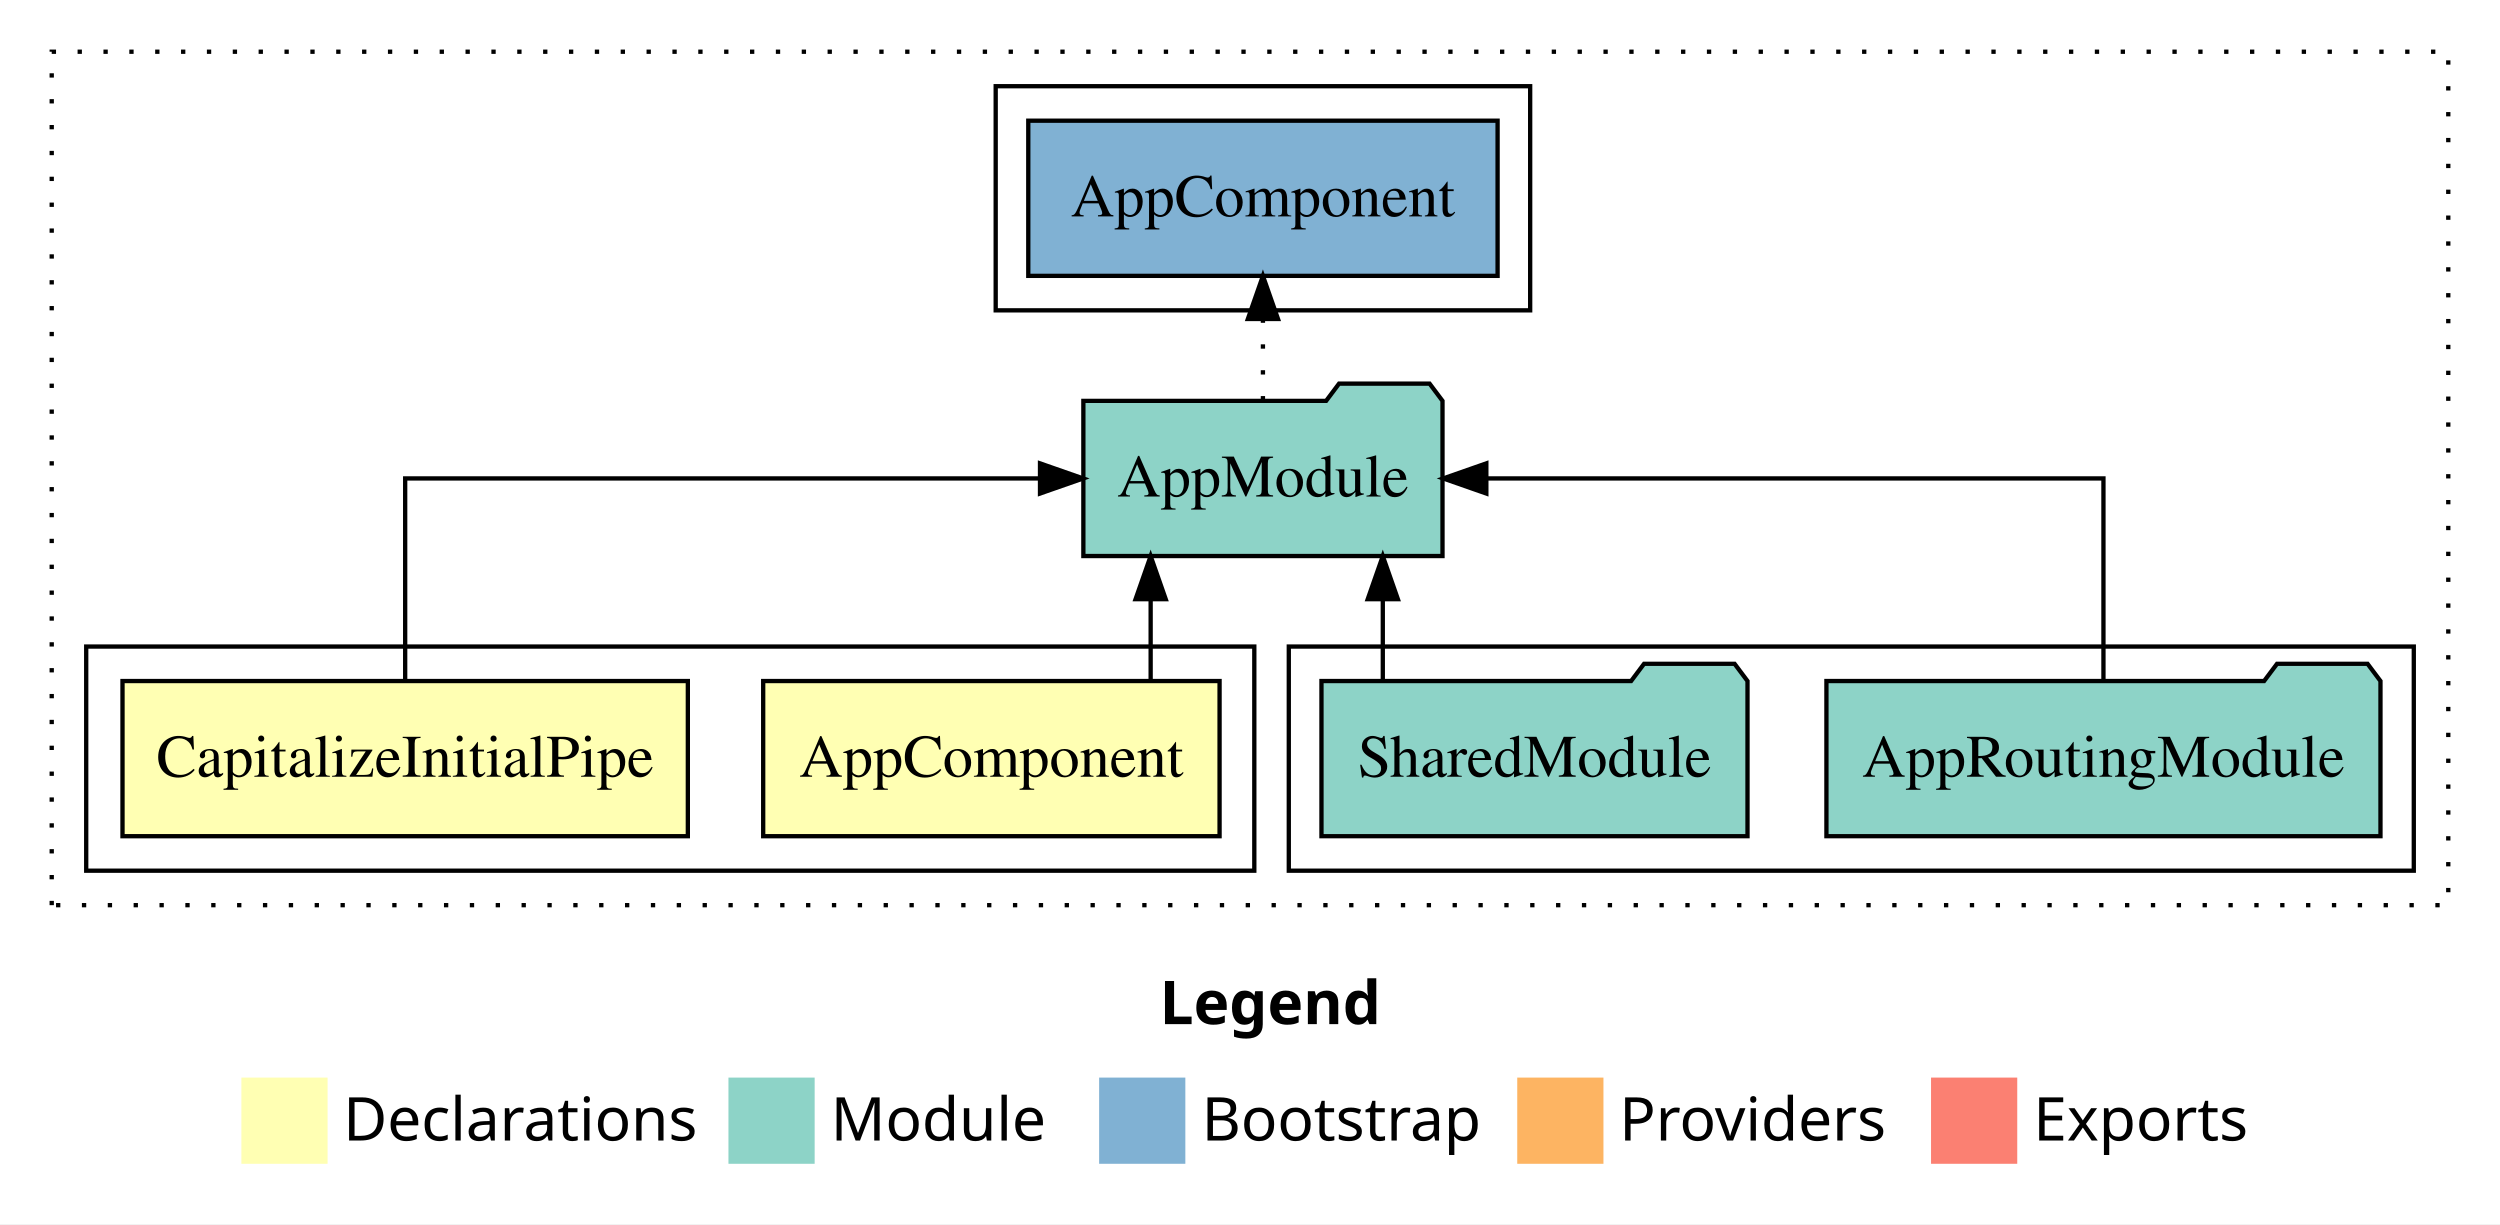
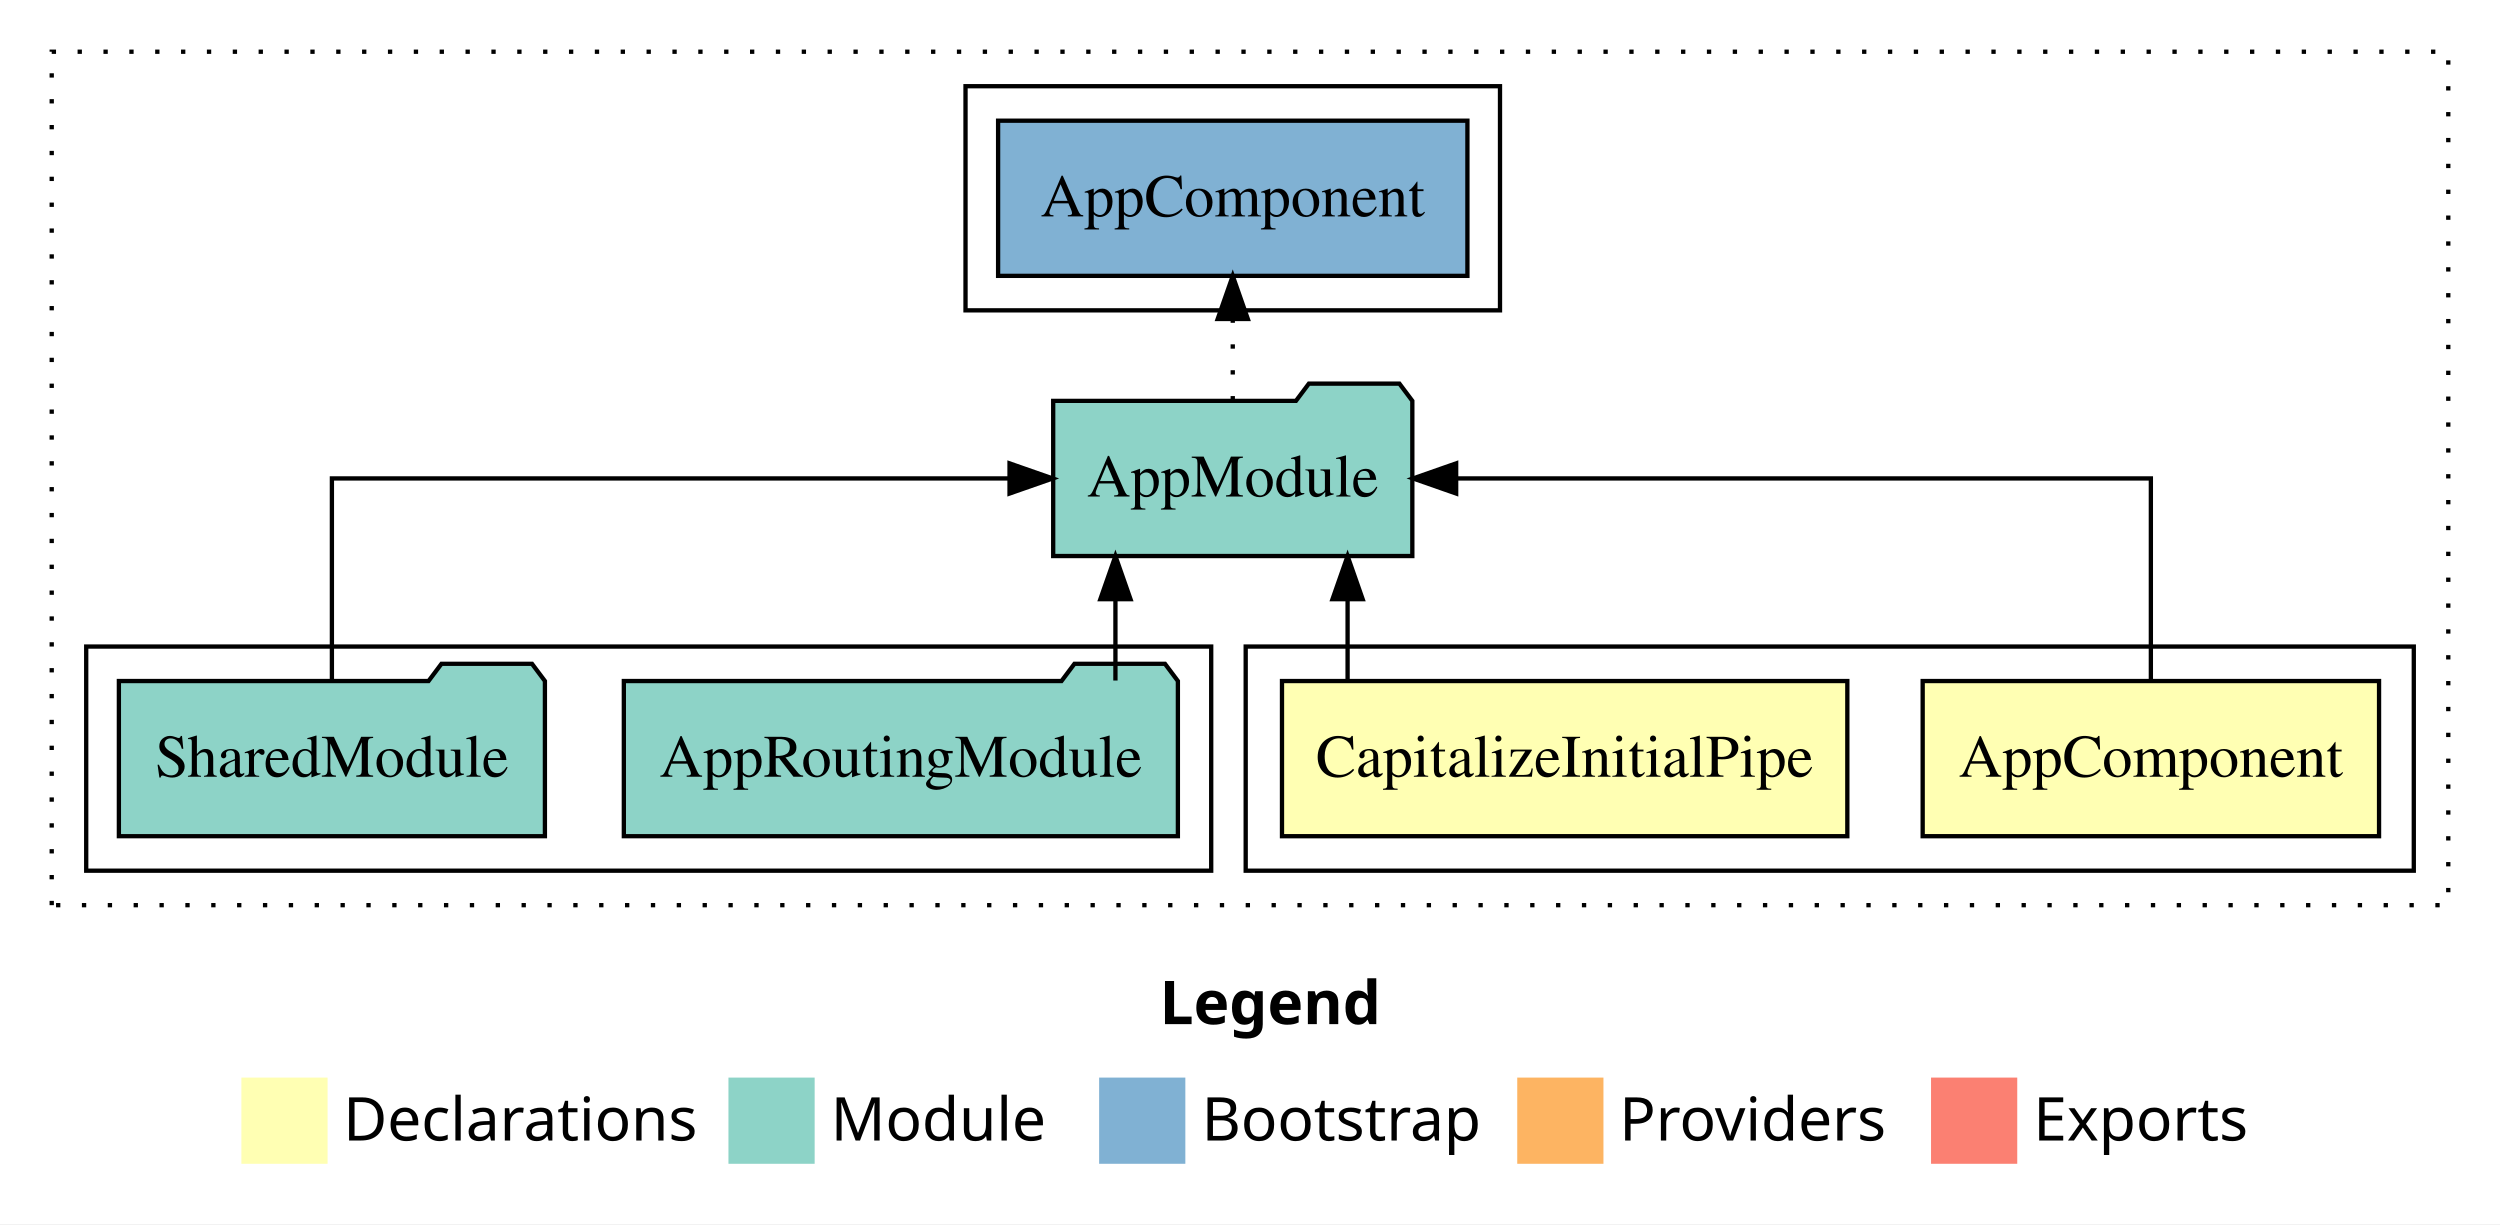
<svg xmlns="http://www.w3.org/2000/svg" width="580pt" height="284pt" viewBox="0.00 0.00 580.00 284.00">
  <g id="graph0" class="graph" transform="scale(1 1) rotate(0) translate(4 280)">
    <polygon fill="white" stroke="transparent" points="-4,4 -4,-280 576,-280 576,4 -4,4" />
    <text text-anchor="start" x="265.01" y="-42.4" font-family="Times-12" font-weight="bold" font-size="14.00">Legend</text>
    <polygon fill="#ffffb3" stroke="transparent" points="52,-10 52,-30 72,-30 72,-10 52,-10" />
    <text text-anchor="start" x="75.63" y="-15.4" font-family="Times-12" font-size="14.00">  Declarations</text>
    <polygon fill="#8dd3c7" stroke="transparent" points="165,-10 165,-30 185,-30 185,-10 165,-10" />
    <text text-anchor="start" x="188.73" y="-15.4" font-family="Times-12" font-size="14.00">  Module</text>
    <polygon fill="#80b1d3" stroke="transparent" points="251,-10 251,-30 271,-30 271,-10 251,-10" />
    <text text-anchor="start" x="274.78" y="-15.4" font-family="Times-12" font-size="14.00">  Bootstrap</text>
    <polygon fill="#fdb462" stroke="transparent" points="348,-10 348,-30 368,-30 368,-10 348,-10" />
    <text text-anchor="start" x="371.67" y="-15.4" font-family="Times-12" font-size="14.00">  Providers</text>
    <polygon fill="#fb8072" stroke="transparent" points="444,-10 444,-30 464,-30 464,-10 444,-10" />
    <text text-anchor="start" x="467.73" y="-15.4" font-family="Times-12" font-size="14.00">  Exports</text>
    <g id="clust1" class="cluster">
      <polygon fill="none" stroke="black" stroke-dasharray="1,5" points="8,-70 8,-268 564,-268 564,-70 8,-70" />
    </g>
+     <g id="clust2" class="cluster">
+       <polygon fill="none" stroke="black" points="285,-78 285,-130 556,-130 556,-78 285,-78" />
+     </g>
    <g id="clust5" class="cluster">
-       <polygon fill="none" stroke="black" points="295,-78 295,-130 556,-130 556,-78 295,-78" />
-     </g>
-     <g id="clust2" class="cluster">
-       <polygon fill="none" stroke="black" points="16,-78 16,-130 287,-130 287,-78 16,-78" />
+       <polygon fill="none" stroke="black" points="16,-78 16,-130 277,-130 277,-78 16,-78" />
    </g>
    <g id="clust7" class="cluster">
-       <polygon fill="none" stroke="black" points="227,-208 227,-260 351,-260 351,-208 227,-208" />
+       <polygon fill="none" stroke="black" points="220,-208 220,-260 344,-260 344,-208 220,-208" />
    </g>
    <g id="node1" class="node">
-       <polygon fill="#ffffb3" stroke="black" points="278.94,-122 173.06,-122 173.06,-86 278.94,-86 278.94,-122" />
-       <text text-anchor="middle" x="226" y="-99.8" font-family="Times,serif" font-size="14.00">AppComponent</text>
+       <polygon fill="#ffffb3" stroke="black" points="547.94,-122 442.06,-122 442.06,-86 547.94,-86 547.94,-122" />
+       <text text-anchor="middle" x="495" y="-99.8" font-family="Times,serif" font-size="14.00">AppComponent</text>
    </g>
    <g id="node3" class="node">
-       <polygon fill="#8dd3c7" stroke="black" points="330.66,-187 327.66,-191 306.66,-191 303.66,-187 247.34,-187 247.34,-151 330.66,-151 330.66,-187" />
-       <text text-anchor="middle" x="289" y="-164.8" font-family="Times,serif" font-size="14.00">AppModule</text>
+       <polygon fill="#8dd3c7" stroke="black" points="323.66,-187 320.66,-191 299.66,-191 296.66,-187 240.34,-187 240.34,-151 323.66,-151 323.66,-187" />
+       <text text-anchor="middle" x="282" y="-164.8" font-family="Times,serif" font-size="14.00">AppModule</text>
    </g>
    <g id="edge1" class="edge">
-       <path fill="none" stroke="black" d="M262.95,-122.11C262.95,-122.11 262.95,-140.99 262.95,-140.99" />
-       <polygon fill="black" stroke="black" points="259.45,-140.99 262.95,-150.99 266.45,-140.99 259.45,-140.99" />
+       <path fill="none" stroke="black" d="M495,-122.11C495,-141.34 495,-169 495,-169 495,-169 333.83,-169 333.83,-169" />
+       <polygon fill="black" stroke="black" points="333.83,-165.5 323.83,-169 333.83,-172.5 333.83,-165.5" />
    </g>
    <g id="node2" class="node">
-       <polygon fill="#ffffb3" stroke="black" points="155.58,-122 24.42,-122 24.42,-86 155.58,-86 155.58,-122" />
-       <text text-anchor="middle" x="90" y="-99.8" font-family="Times,serif" font-size="14.00">CapitalizeInitialPipe</text>
+       <polygon fill="#ffffb3" stroke="black" points="424.58,-122 293.42,-122 293.42,-86 424.58,-86 424.58,-122" />
+       <text text-anchor="middle" x="359" y="-99.8" font-family="Times,serif" font-size="14.00">CapitalizeInitialPipe</text>
    </g>
    <g id="edge2" class="edge">
-       <path fill="none" stroke="black" d="M90,-122.11C90,-141.34 90,-169 90,-169 90,-169 237.28,-169 237.28,-169" />
-       <polygon fill="black" stroke="black" points="237.28,-172.5 247.28,-169 237.28,-165.5 237.28,-172.5" />
+       <path fill="none" stroke="black" d="M308.64,-122.11C308.64,-122.11 308.64,-140.99 308.64,-140.99" />
+       <polygon fill="black" stroke="black" points="305.14,-140.99 308.64,-150.99 312.14,-140.99 305.14,-140.99" />
    </g>
    <g id="node6" class="node">
-       <polygon fill="#80b1d3" stroke="black" points="343.44,-252 234.56,-252 234.56,-216 343.44,-216 343.44,-252" />
-       <text text-anchor="middle" x="289" y="-229.8" font-family="Times,serif" font-size="14.00">AppComponent </text>
+       <polygon fill="#80b1d3" stroke="black" points="336.44,-252 227.56,-252 227.56,-216 336.44,-216 336.44,-252" />
+       <text text-anchor="middle" x="282" y="-229.8" font-family="Times,serif" font-size="14.00">AppComponent </text>
    </g>
    <g id="edge5" class="edge">
-       <path fill="none" stroke="black" stroke-dasharray="1,5" d="M289,-187.11C289,-187.11 289,-205.99 289,-205.99" />
-       <polygon fill="black" stroke="black" points="285.5,-205.99 289,-215.99 292.5,-205.99 285.5,-205.99" />
+       <path fill="none" stroke="black" stroke-dasharray="1,5" d="M282,-187.11C282,-187.11 282,-205.99 282,-205.99" />
+       <polygon fill="black" stroke="black" points="278.5,-205.99 282,-215.99 285.5,-205.99 278.5,-205.99" />
    </g>
    <g id="node4" class="node">
-       <polygon fill="#8dd3c7" stroke="black" points="548.27,-122 545.27,-126 524.27,-126 521.27,-122 419.73,-122 419.73,-86 548.27,-86 548.27,-122" />
-       <text text-anchor="middle" x="484" y="-99.8" font-family="Times,serif" font-size="14.00">AppRoutingModule</text>
+       <polygon fill="#8dd3c7" stroke="black" points="269.27,-122 266.27,-126 245.27,-126 242.27,-122 140.73,-122 140.73,-86 269.27,-86 269.27,-122" />
+       <text text-anchor="middle" x="205" y="-99.8" font-family="Times,serif" font-size="14.00">AppRoutingModule</text>
    </g>
    <g id="edge3" class="edge">
-       <path fill="none" stroke="black" d="M484,-122.11C484,-141.34 484,-169 484,-169 484,-169 340.83,-169 340.83,-169" />
-       <polygon fill="black" stroke="black" points="340.83,-165.5 330.83,-169 340.83,-172.5 340.83,-165.5" />
+       <path fill="none" stroke="black" d="M254.78,-122.11C254.78,-122.11 254.78,-140.99 254.78,-140.99" />
+       <polygon fill="black" stroke="black" points="251.28,-140.99 254.78,-150.99 258.28,-140.99 251.28,-140.99" />
    </g>
    <g id="node5" class="node">
-       <polygon fill="#8dd3c7" stroke="black" points="401.42,-122 398.42,-126 377.42,-126 374.42,-122 302.58,-122 302.58,-86 401.42,-86 401.42,-122" />
-       <text text-anchor="middle" x="352" y="-99.8" font-family="Times,serif" font-size="14.00">SharedModule</text>
+       <polygon fill="#8dd3c7" stroke="black" points="122.42,-122 119.42,-126 98.42,-126 95.42,-122 23.58,-122 23.58,-86 122.42,-86 122.42,-122" />
+       <text text-anchor="middle" x="73" y="-99.8" font-family="Times,serif" font-size="14.00">SharedModule</text>
    </g>
    <g id="edge4" class="edge">
-       <path fill="none" stroke="black" d="M316.81,-122.11C316.81,-122.11 316.81,-140.99 316.81,-140.99" />
-       <polygon fill="black" stroke="black" points="313.31,-140.99 316.81,-150.99 320.31,-140.99 313.31,-140.99" />
+       <path fill="none" stroke="black" d="M73,-122.11C73,-141.34 73,-169 73,-169 73,-169 230.21,-169 230.21,-169" />
+       <polygon fill="black" stroke="black" points="230.21,-172.5 240.21,-169 230.21,-165.5 230.21,-172.5" />
    </g>
  </g>
</svg>
